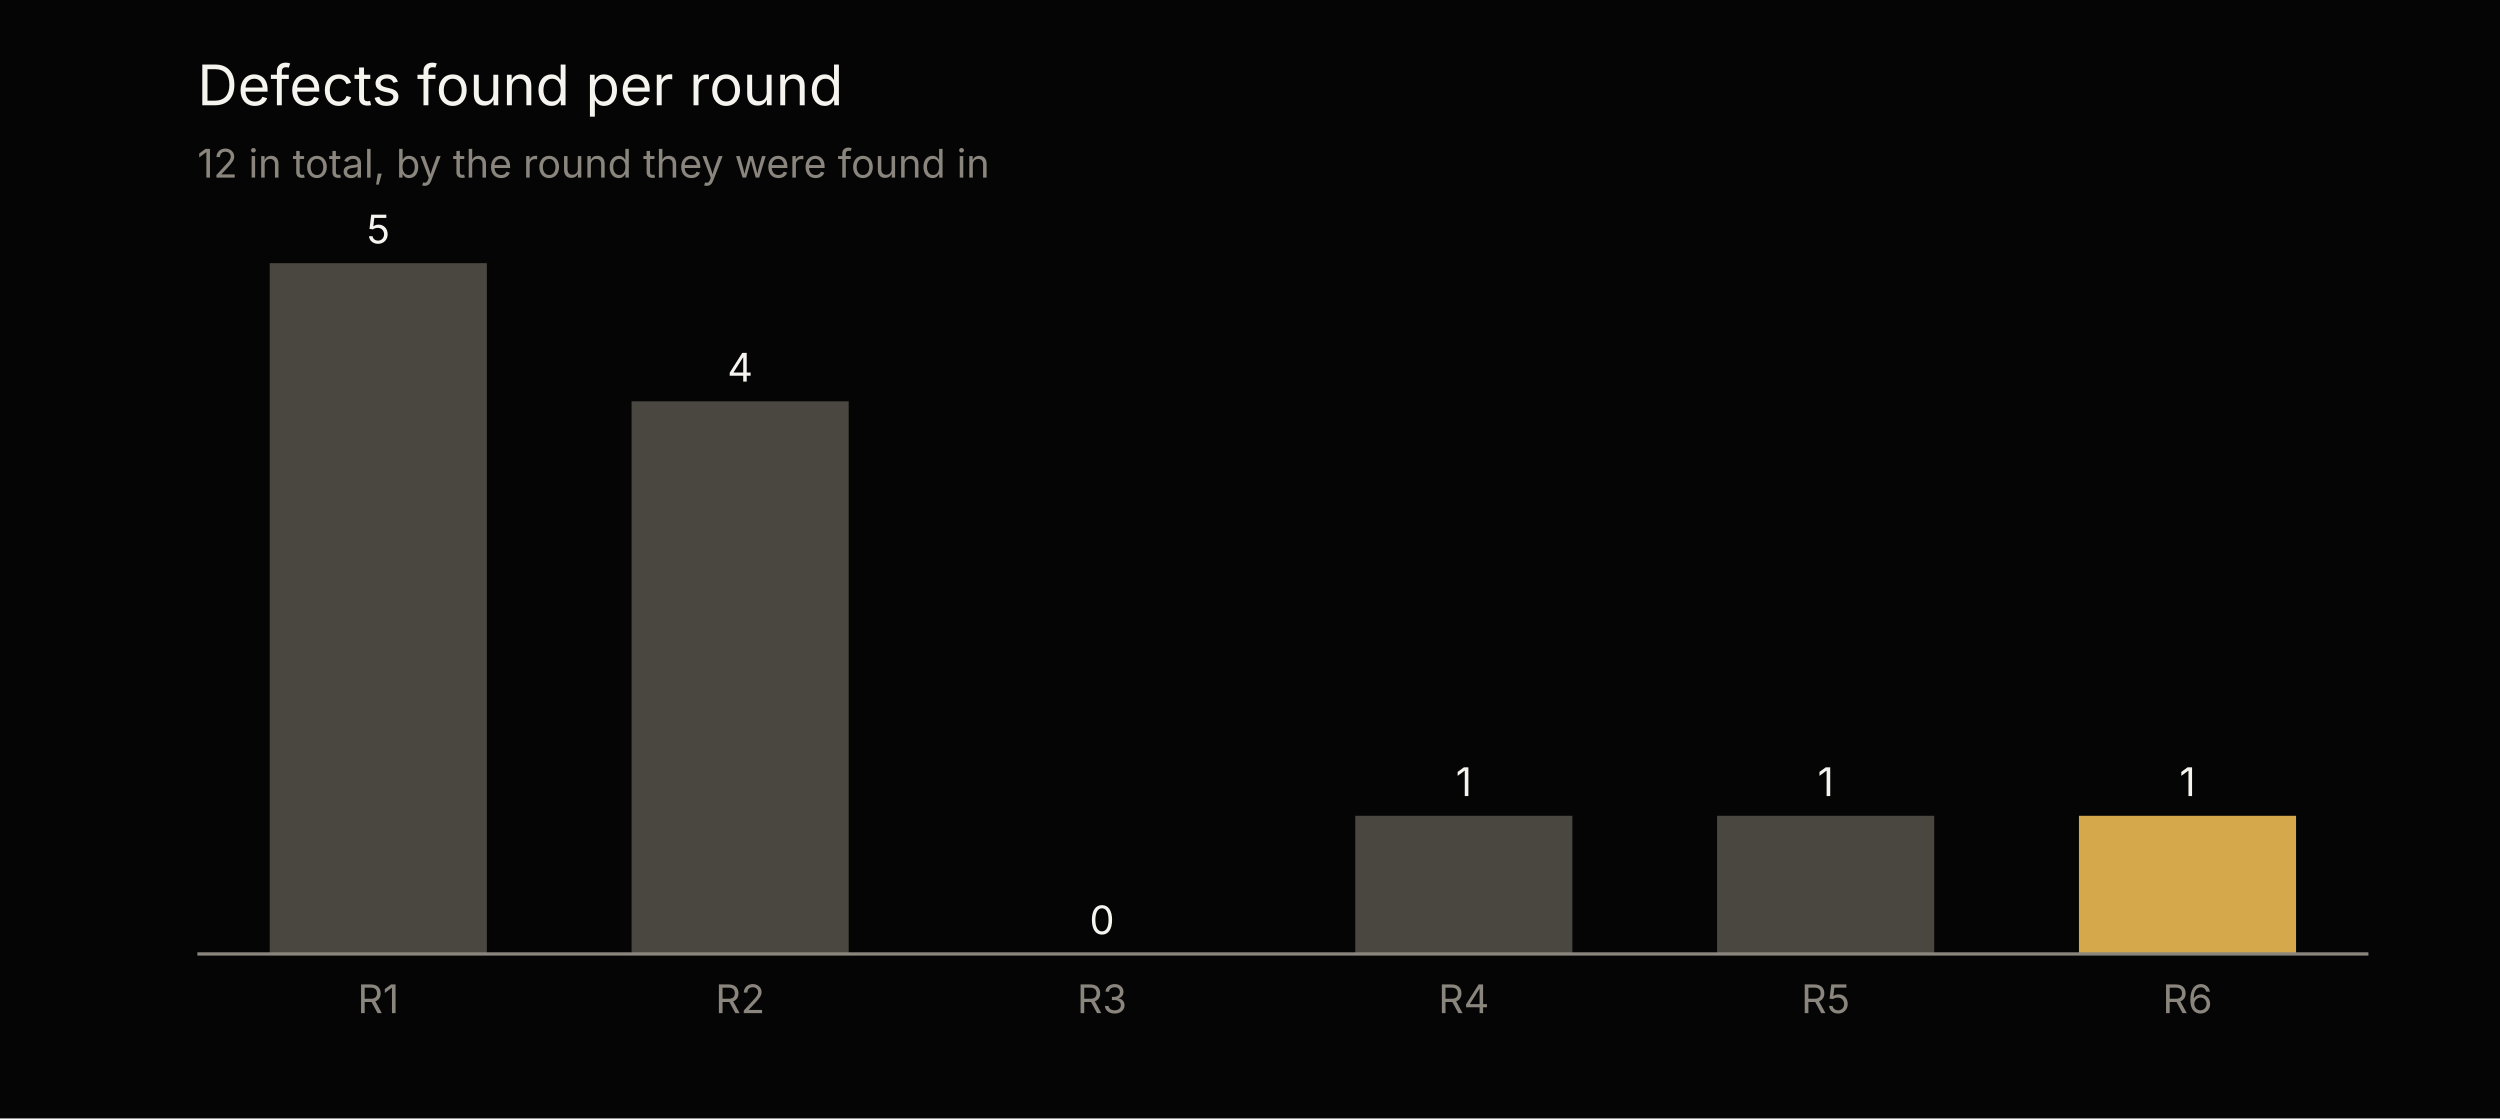
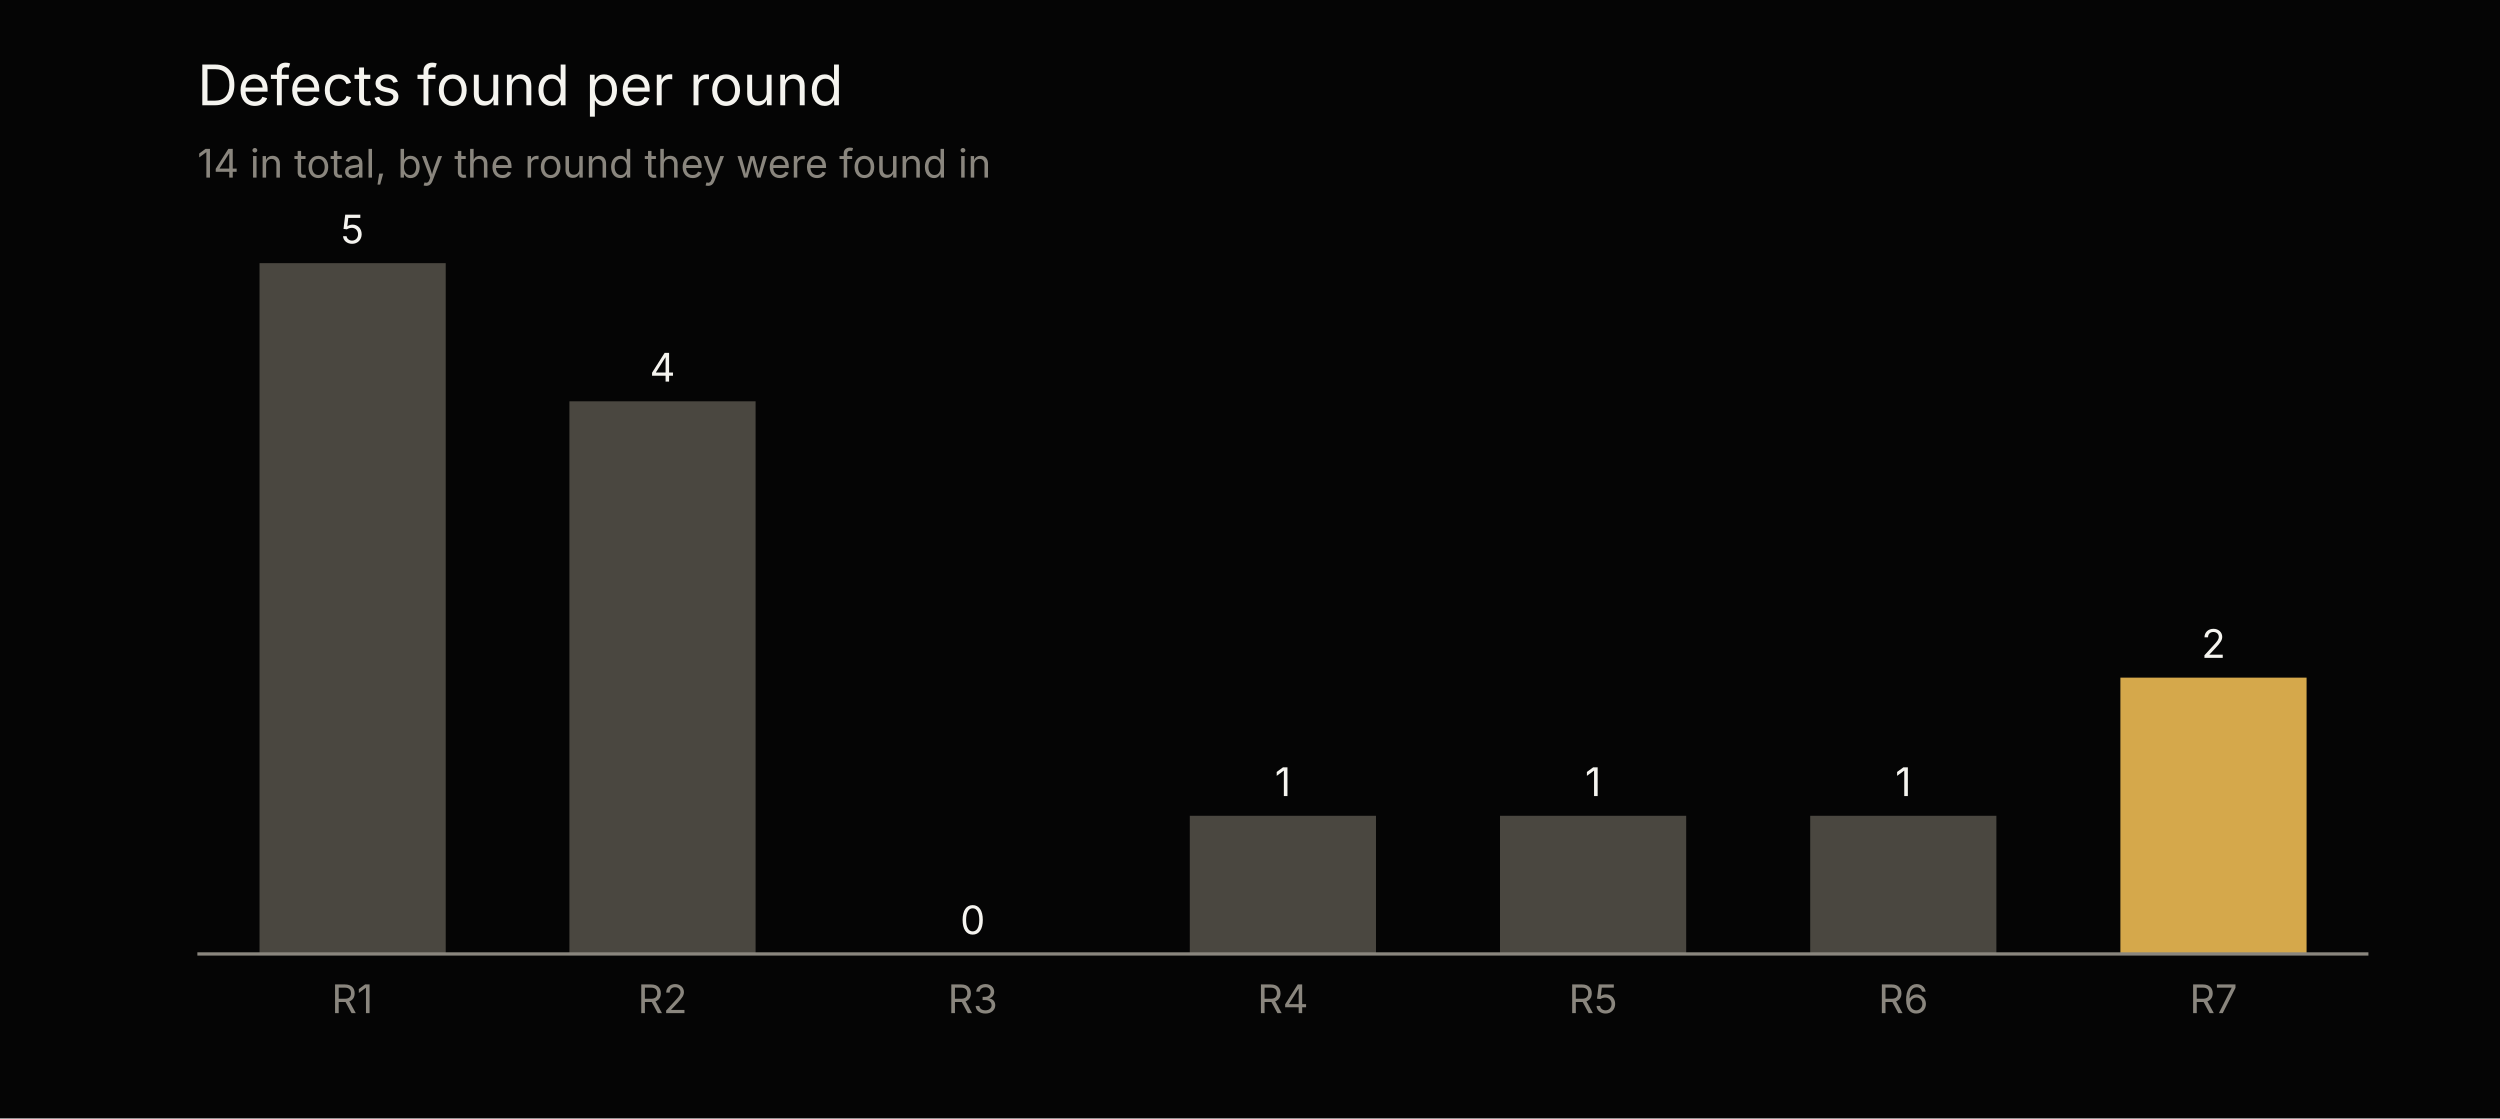
<svg xmlns="http://www.w3.org/2000/svg" viewBox="0 0 760 340" font-family="Inter, Arial, sans-serif" font-size="12">
  <rect width="760" height="340" fill="#050505" />
  <text x="60" y="32" font-size="17" fill="#f5f4ef">Defects found per round</text>
-   <text x="60" y="54" fill="#8a867e">12 in total, by the round they were found in</text>
-   <rect x="82.0" y="80.0" width="66.0" height="210.0" fill="#4a4740" />
-   <text x="115.0" y="74.0" text-anchor="middle" fill="#f5f4ef">5</text>
-   <text x="115.0" y="308" text-anchor="middle" fill="#8a867e">R1</text>
-   <rect x="192.0" y="122.0" width="66.0" height="168.0" fill="#4a4740" />
-   <text x="225.0" y="116.0" text-anchor="middle" fill="#f5f4ef">4</text>
-   <text x="225.0" y="308" text-anchor="middle" fill="#8a867e">R2</text>
-   <rect x="302.0" y="290.0" width="66.0" height="0.0" fill="#4a4740" />
-   <text x="335.0" y="284.0" text-anchor="middle" fill="#f5f4ef">0</text>
-   <text x="335.0" y="308" text-anchor="middle" fill="#8a867e">R3</text>
-   <rect x="412.0" y="248.0" width="66.0" height="42.0" fill="#4a4740" />
-   <text x="445.0" y="242.0" text-anchor="middle" fill="#f5f4ef">1</text>
-   <text x="445.0" y="308" text-anchor="middle" fill="#8a867e">R4</text>
-   <rect x="522.0" y="248.0" width="66.0" height="42.0" fill="#4a4740" />
-   <text x="555.0" y="242.0" text-anchor="middle" fill="#f5f4ef">1</text>
-   <text x="555.0" y="308" text-anchor="middle" fill="#8a867e">R5</text>
-   <rect x="632.0" y="248.0" width="66.0" height="42.0" fill="#d5a84b" />
-   <text x="665.0" y="242.0" text-anchor="middle" fill="#f5f4ef">1</text>
-   <text x="665.0" y="308" text-anchor="middle" fill="#8a867e">R6</text>
+   <text x="60" y="54" fill="#8a867e">14 in total, by the round they were found in</text>
+   <rect x="78.9" y="80.0" width="56.6" height="210.0" fill="#4a4740" />
+   <text x="107.1" y="74.0" text-anchor="middle" fill="#f5f4ef">5</text>
+   <text x="107.1" y="308" text-anchor="middle" fill="#8a867e">R1</text>
+   <rect x="173.1" y="122.0" width="56.6" height="168.0" fill="#4a4740" />
+   <text x="201.4" y="116.0" text-anchor="middle" fill="#f5f4ef">4</text>
+   <text x="201.4" y="308" text-anchor="middle" fill="#8a867e">R2</text>
+   <rect x="267.4" y="290.0" width="56.6" height="0.0" fill="#4a4740" />
+   <text x="295.7" y="284.0" text-anchor="middle" fill="#f5f4ef">0</text>
+   <text x="295.7" y="308" text-anchor="middle" fill="#8a867e">R3</text>
+   <rect x="361.7" y="248.0" width="56.6" height="42.0" fill="#4a4740" />
+   <text x="390.0" y="242.0" text-anchor="middle" fill="#f5f4ef">1</text>
+   <text x="390.0" y="308" text-anchor="middle" fill="#8a867e">R4</text>
+   <rect x="456.0" y="248.0" width="56.6" height="42.0" fill="#4a4740" />
+   <text x="484.3" y="242.0" text-anchor="middle" fill="#f5f4ef">1</text>
+   <text x="484.3" y="308" text-anchor="middle" fill="#8a867e">R5</text>
+   <rect x="550.3" y="248.0" width="56.6" height="42.0" fill="#4a4740" />
+   <text x="578.6" y="242.0" text-anchor="middle" fill="#f5f4ef">1</text>
+   <text x="578.6" y="308" text-anchor="middle" fill="#8a867e">R6</text>
+   <rect x="644.6" y="206.0" width="56.6" height="84.0" fill="#d5a84b" />
+   <text x="672.9" y="200.0" text-anchor="middle" fill="#f5f4ef">2</text>
+   <text x="672.9" y="308" text-anchor="middle" fill="#8a867e">R7</text>
  <line x1="60" x2="720" y1="290" y2="290" stroke="#8a867e" />
</svg>
